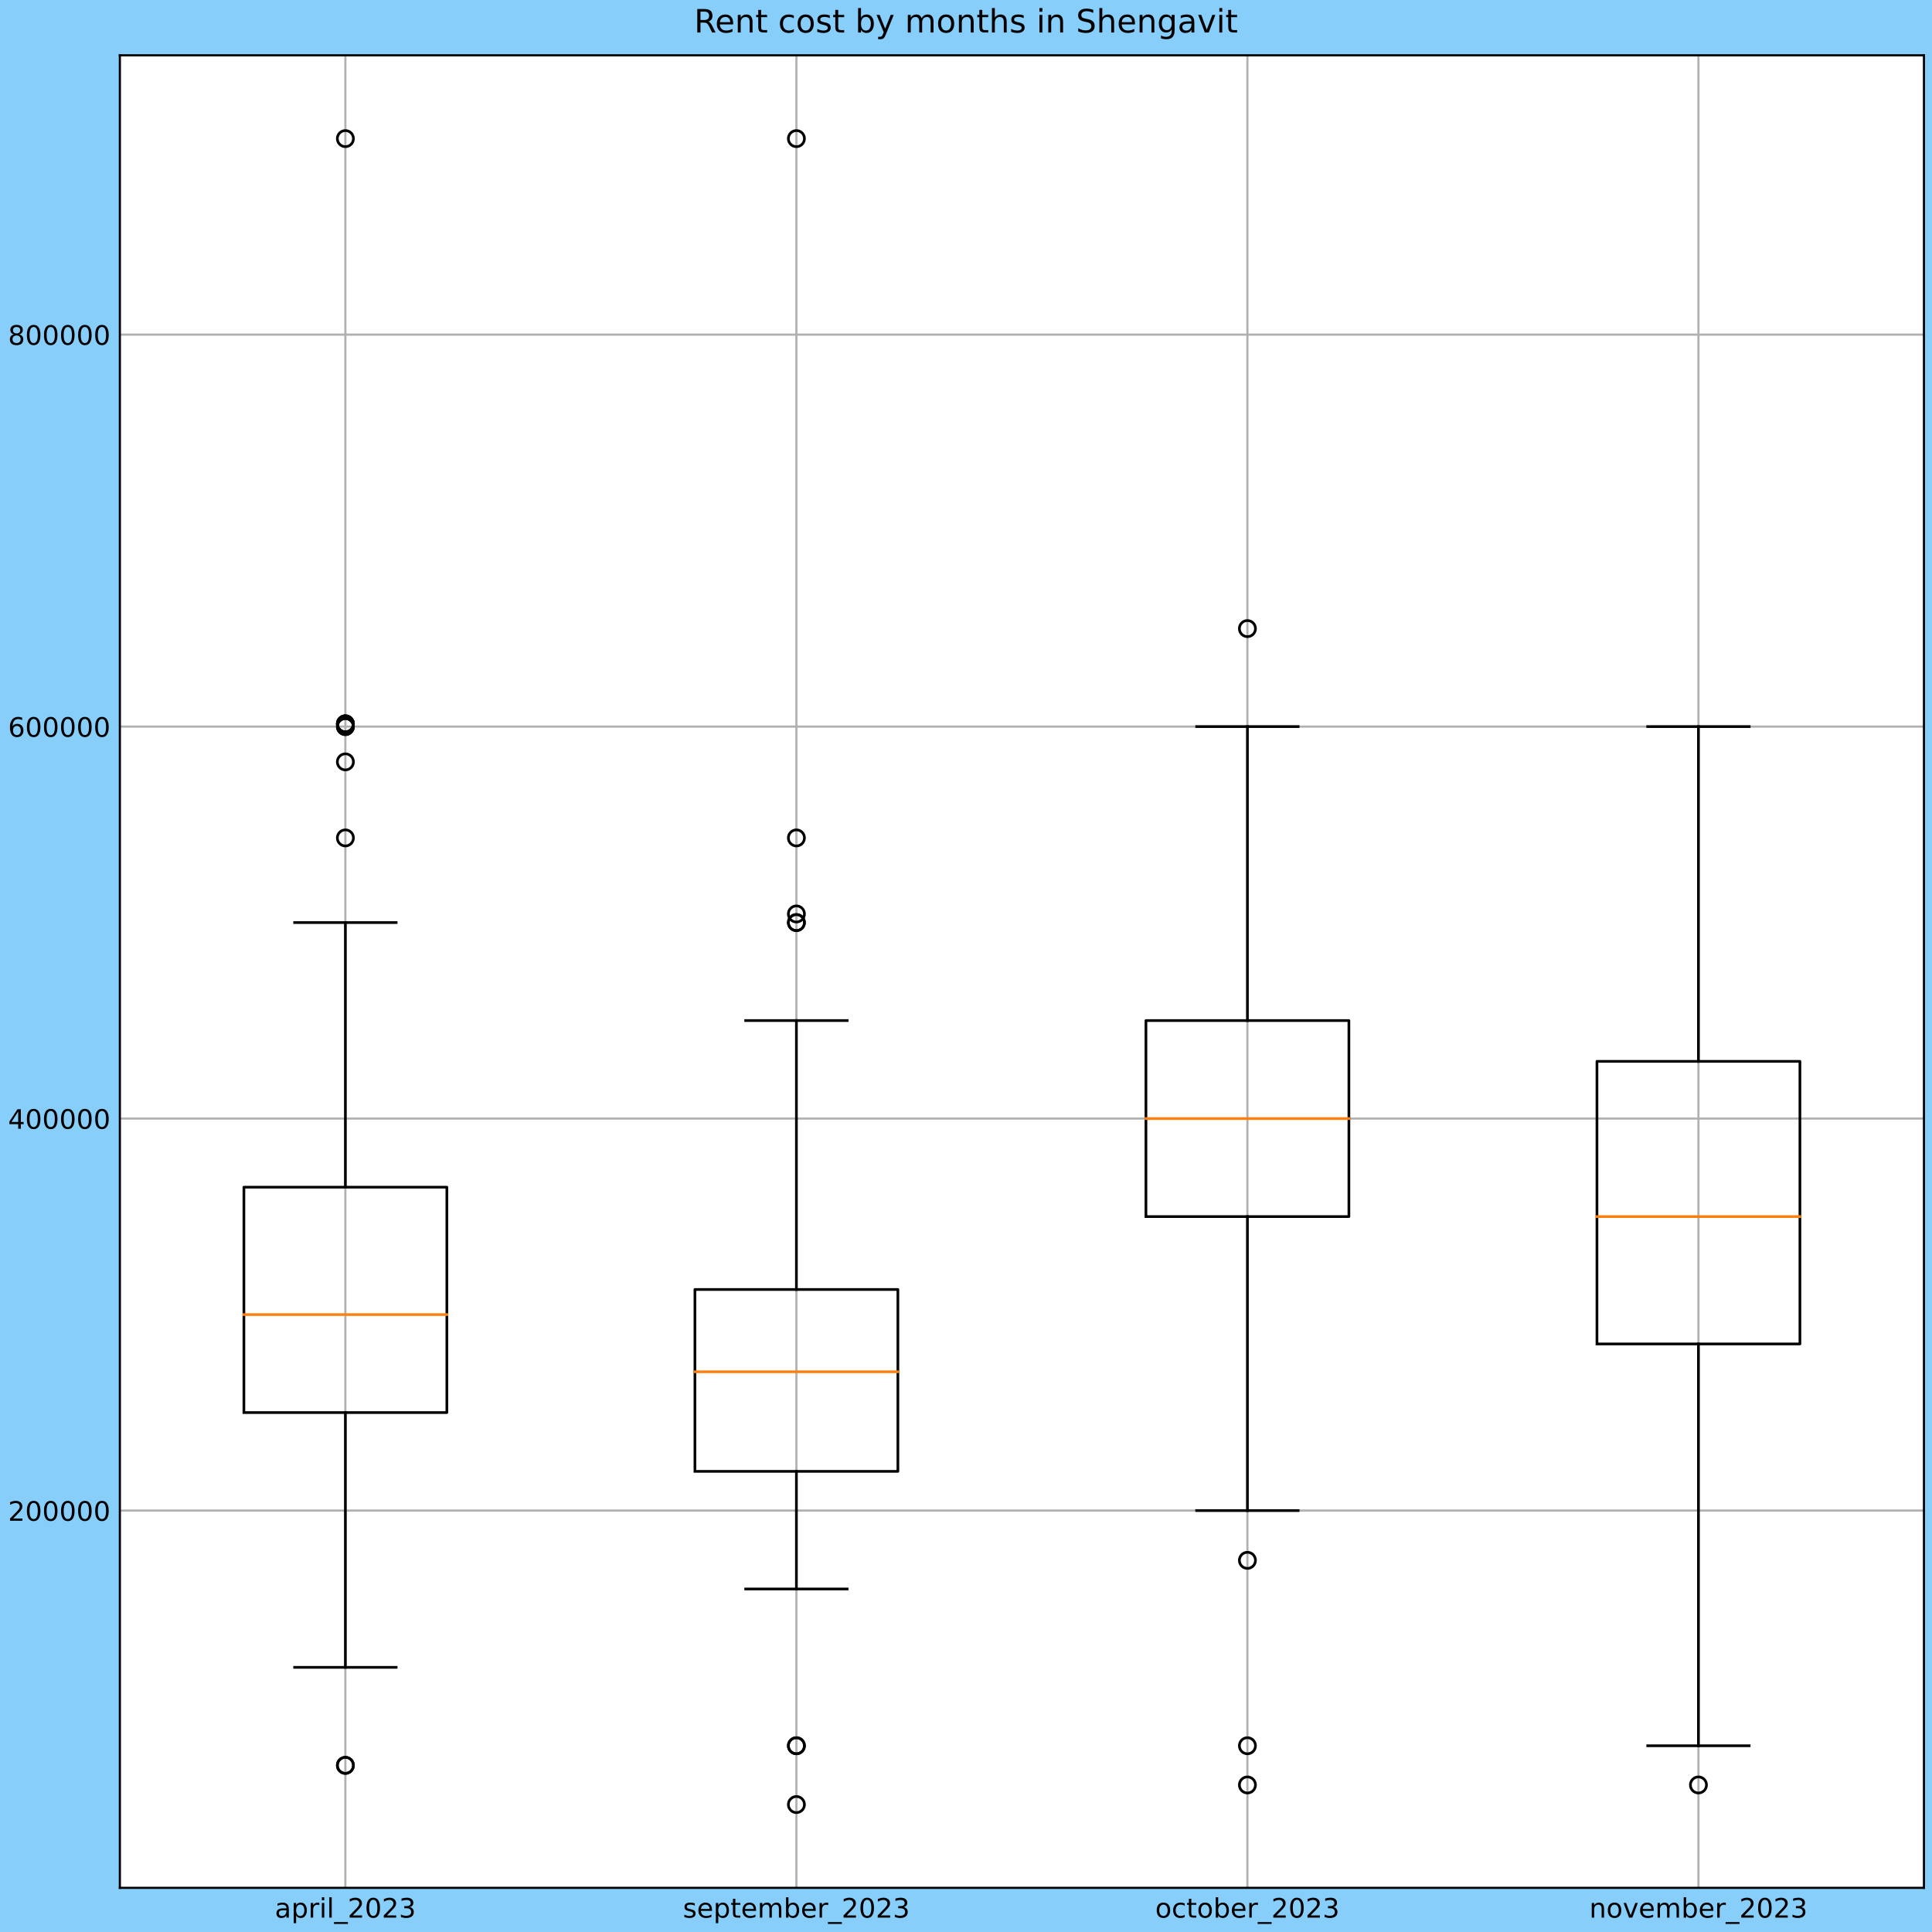
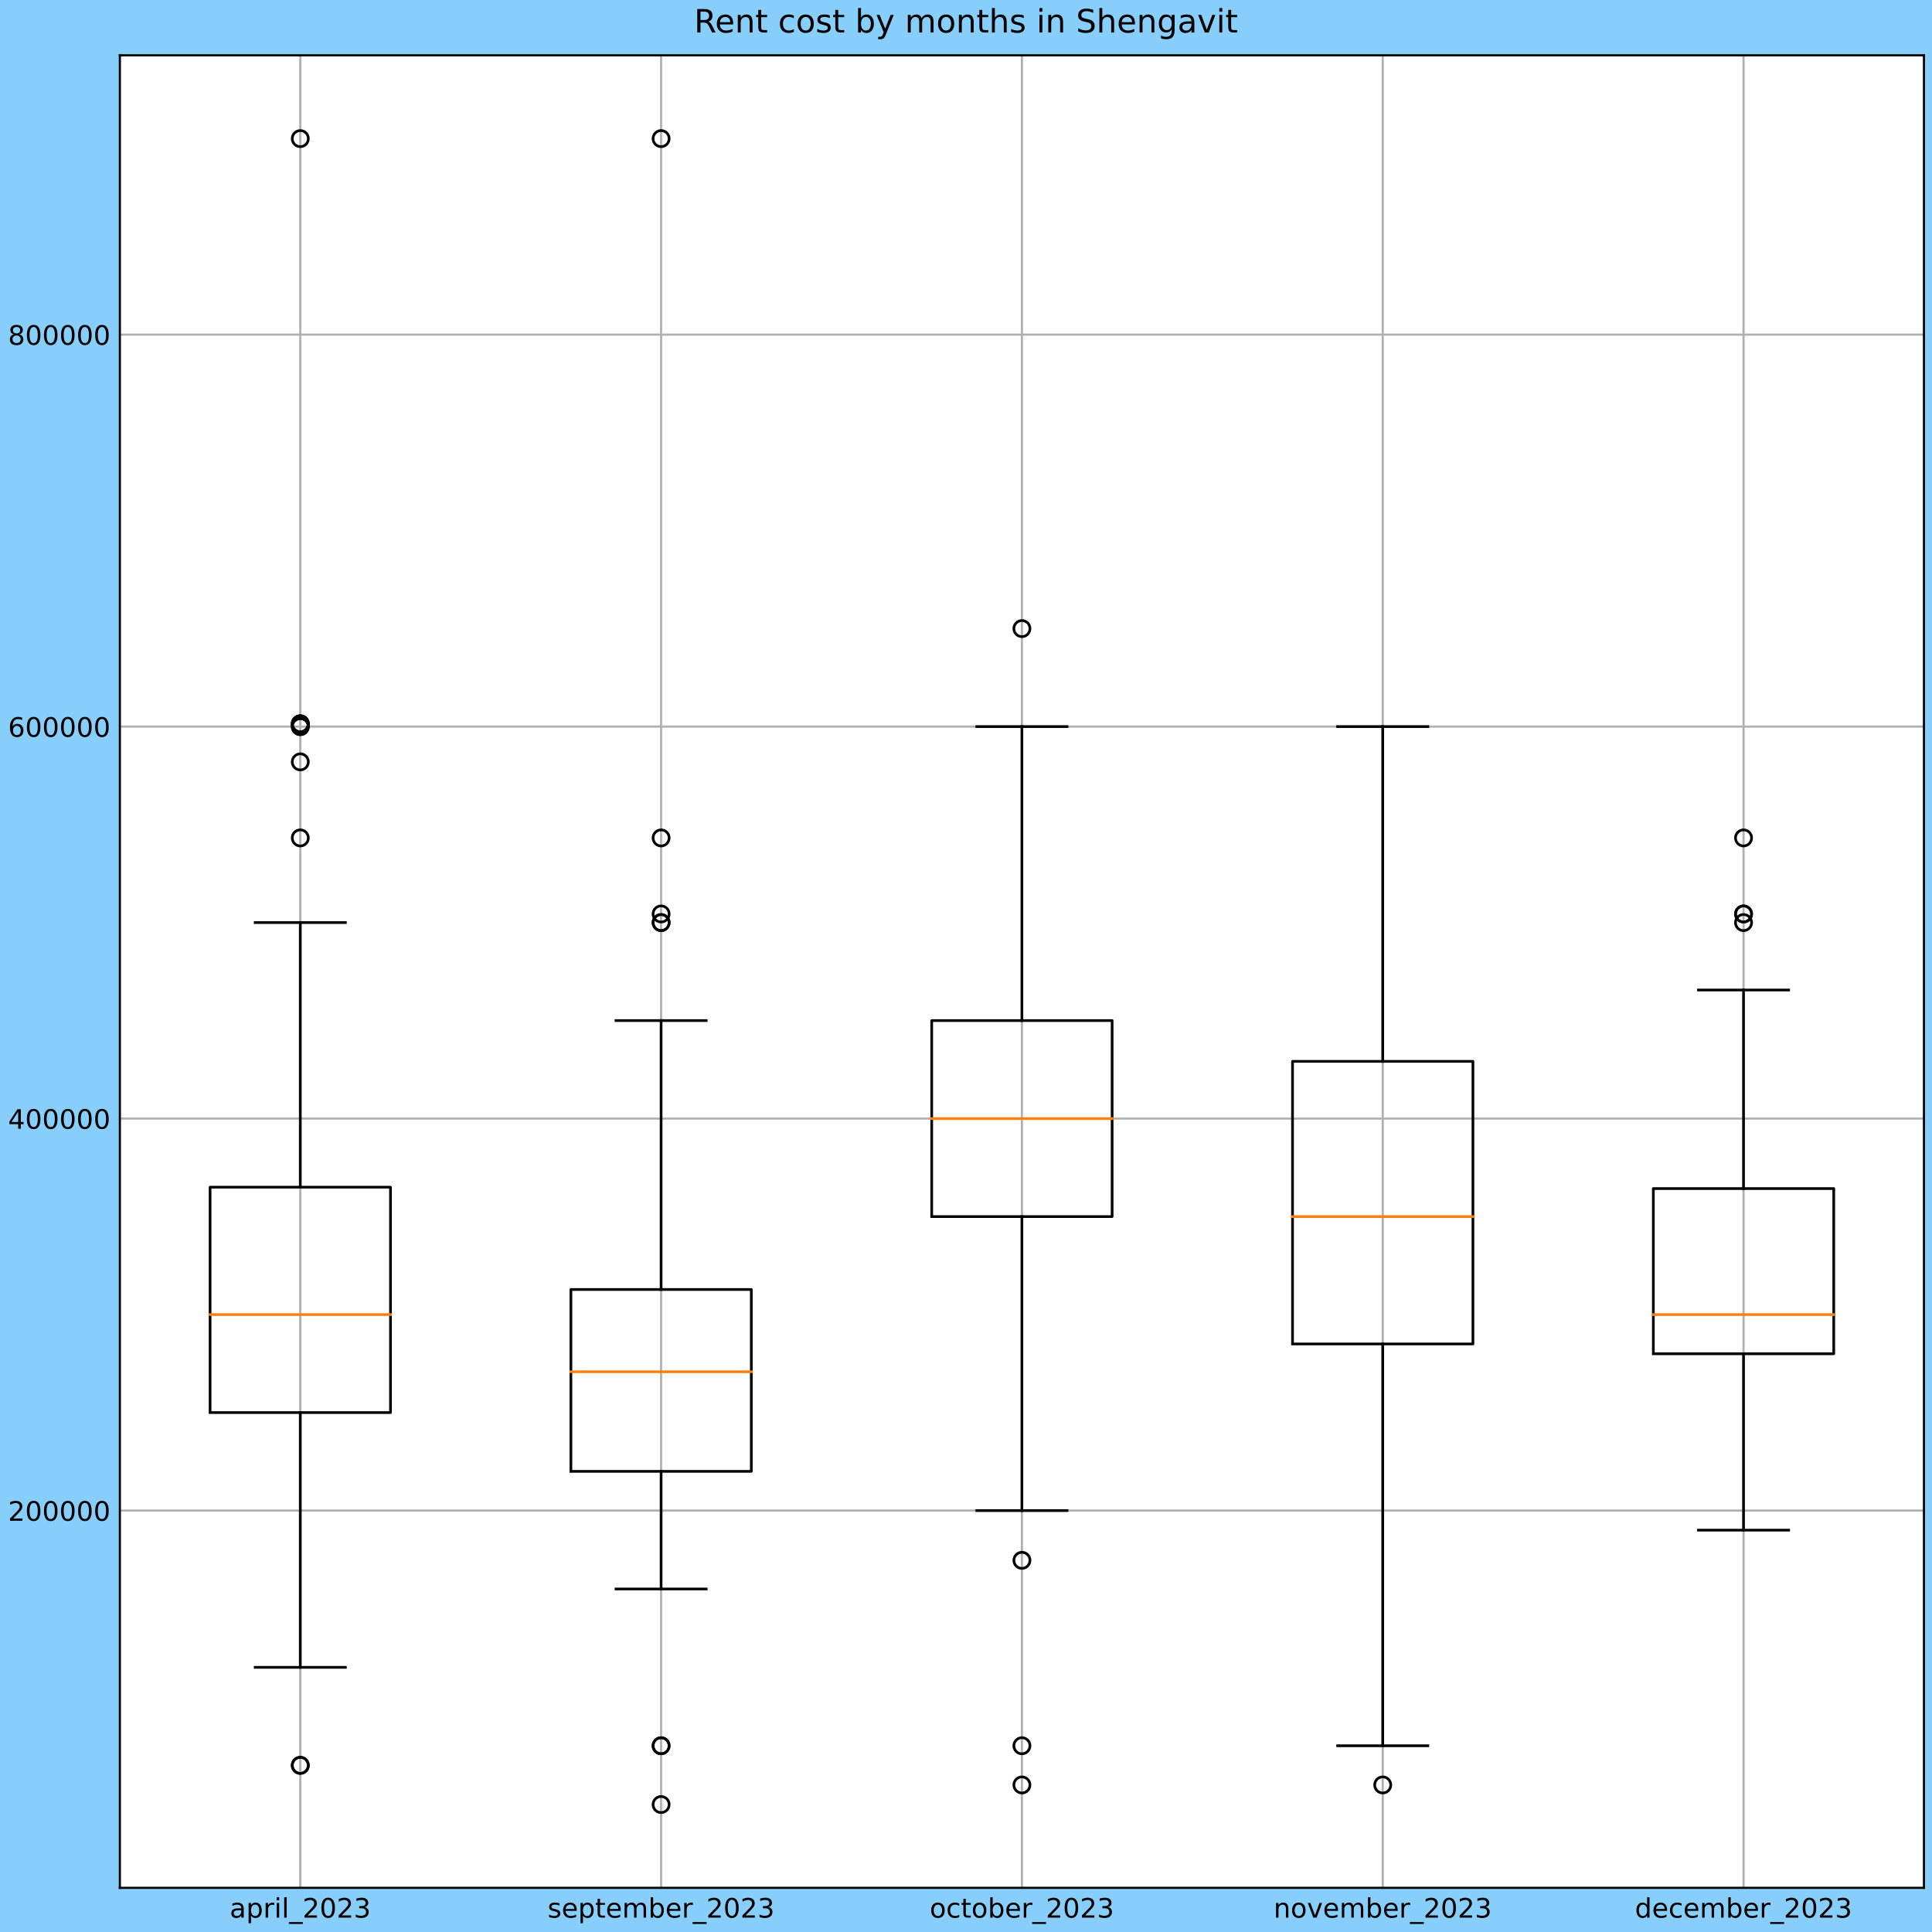
<svg xmlns="http://www.w3.org/2000/svg" xmlns:xlink="http://www.w3.org/1999/xlink" width="720pt" height="720pt" viewBox="0 0 720 720" version="1.1">
  <defs>
    <style type="text/css">*{stroke-linejoin: round; stroke-linecap: butt}</style>
  </defs>
  <g id="figure_1">
    <g id="patch_1">
      <path d="M 0 720  L 720 720  L 720 0  L 0 0  z " style="fill: #87cefa" />
    </g>
    <g id="axes_1">
      <g id="patch_2">
        <path d="M 44.675 703.544  L 717 703.544  L 717 20.614  L 44.675 20.614  z " style="fill: #ffffff" />
      </g>
      <g id="matplotlib.axis_1">
        <g id="xtick_1">
          <g id="line2d_1">
-             <path d="M 128.716 703.544  L 128.716 20.614  " clip-path="url(#p9f1fd0db37)" style="fill: none; stroke: #b0b0b0; stroke-width: 0.8; stroke-linecap: square" />
+             <path d="M 111.908 703.544  L 111.908 20.614  " clip-path="url(#pa802cb36c0)" style="fill: none; stroke: #b0b0b0; stroke-width: 0.8; stroke-linecap: square" />
          </g>
          <g id="line2d_2" />
          <g id="text_1">
-             <g transform="translate(102.4189 714.6419)scale(0.1 -0.1)">
+             <g transform="translate(85.61082 714.6419)scale(0.1 -0.1)">
              <defs>
                <path id="DejaVuSans-61" d="M 2194 1759  Q 1497 1759 1228 1600  Q 959 1441 959 1056  Q 959 750 1161 570  Q 1363 391 1709 391  Q 2188 391 2477 730  Q 2766 1069 2766 1631  L 2766 1759  L 2194 1759  z M 3341 1997  L 3341 0  L 2766 0  L 2766 531  Q 2569 213 2275 61  Q 1981 -91 1556 -91  Q 1019 -91 701 211  Q 384 513 384 1019  Q 384 1609 779 1909  Q 1175 2209 1959 2209  L 2766 2209  L 2766 2266  Q 2766 2663 2505 2880  Q 2244 3097 1772 3097  Q 1472 3097 1187 3025  Q 903 2953 641 2809  L 641 3341  Q 956 3463 1253 3523  Q 1550 3584 1831 3584  Q 2591 3584 2966 3190  Q 3341 2797 3341 1997  z " transform="scale(0.015625)" />
                <path id="DejaVuSans-70" d="M 1159 525  L 1159 -1331  L 581 -1331  L 581 3500  L 1159 3500  L 1159 2969  Q 1341 3281 1617 3432  Q 1894 3584 2278 3584  Q 2916 3584 3314 3078  Q 3713 2572 3713 1747  Q 3713 922 3314 415  Q 2916 -91 2278 -91  Q 1894 -91 1617 61  Q 1341 213 1159 525  z M 3116 1747  Q 3116 2381 2855 2742  Q 2594 3103 2138 3103  Q 1681 3103 1420 2742  Q 1159 2381 1159 1747  Q 1159 1113 1420 752  Q 1681 391 2138 391  Q 2594 391 2855 752  Q 3116 1113 3116 1747  z " transform="scale(0.015625)" />
                <path id="DejaVuSans-72" d="M 2631 2963  Q 2534 3019 2420 3045  Q 2306 3072 2169 3072  Q 1681 3072 1420 2755  Q 1159 2438 1159 1844  L 1159 0  L 581 0  L 581 3500  L 1159 3500  L 1159 2956  Q 1341 3275 1631 3429  Q 1922 3584 2338 3584  Q 2397 3584 2469 3576  Q 2541 3569 2628 3553  L 2631 2963  z " transform="scale(0.015625)" />
                <path id="DejaVuSans-69" d="M 603 3500  L 1178 3500  L 1178 0  L 603 0  L 603 3500  z M 603 4863  L 1178 4863  L 1178 4134  L 603 4134  L 603 4863  z " transform="scale(0.015625)" />
                <path id="DejaVuSans-6c" d="M 603 4863  L 1178 4863  L 1178 0  L 603 0  L 603 4863  z " transform="scale(0.015625)" />
                <path id="DejaVuSans-5f" d="M 3263 -1063  L 3263 -1509  L -63 -1509  L -63 -1063  L 3263 -1063  z " transform="scale(0.015625)" />
                <path id="DejaVuSans-32" d="M 1228 531  L 3431 531  L 3431 0  L 469 0  L 469 531  Q 828 903 1448 1529  Q 2069 2156 2228 2338  Q 2531 2678 2651 2914  Q 2772 3150 2772 3378  Q 2772 3750 2511 3984  Q 2250 4219 1831 4219  Q 1534 4219 1204 4116  Q 875 4013 500 3803  L 500 4441  Q 881 4594 1212 4672  Q 1544 4750 1819 4750  Q 2544 4750 2975 4387  Q 3406 4025 3406 3419  Q 3406 3131 3298 2873  Q 3191 2616 2906 2266  Q 2828 2175 2409 1742  Q 1991 1309 1228 531  z " transform="scale(0.015625)" />
                <path id="DejaVuSans-30" d="M 2034 4250  Q 1547 4250 1301 3770  Q 1056 3291 1056 2328  Q 1056 1369 1301 889  Q 1547 409 2034 409  Q 2525 409 2770 889  Q 3016 1369 3016 2328  Q 3016 3291 2770 3770  Q 2525 4250 2034 4250  z M 2034 4750  Q 2819 4750 3233 4129  Q 3647 3509 3647 2328  Q 3647 1150 3233 529  Q 2819 -91 2034 -91  Q 1250 -91 836 529  Q 422 1150 422 2328  Q 422 3509 836 4129  Q 1250 4750 2034 4750  z " transform="scale(0.015625)" />
                <path id="DejaVuSans-33" d="M 2597 2516  Q 3050 2419 3304 2112  Q 3559 1806 3559 1356  Q 3559 666 3084 287  Q 2609 -91 1734 -91  Q 1441 -91 1130 -33  Q 819 25 488 141  L 488 750  Q 750 597 1062 519  Q 1375 441 1716 441  Q 2309 441 2620 675  Q 2931 909 2931 1356  Q 2931 1769 2642 2001  Q 2353 2234 1838 2234  L 1294 2234  L 1294 2753  L 1863 2753  Q 2328 2753 2575 2939  Q 2822 3125 2822 3475  Q 2822 3834 2567 4026  Q 2313 4219 1838 4219  Q 1578 4219 1281 4162  Q 984 4106 628 3988  L 628 4550  Q 988 4650 1302 4700  Q 1616 4750 1894 4750  Q 2613 4750 3031 4423  Q 3450 4097 3450 3541  Q 3450 3153 3228 2886  Q 3006 2619 2597 2516  z " transform="scale(0.015625)" />
              </defs>
              <use xlink:href="#DejaVuSans-61" />
              <use xlink:href="#DejaVuSans-70" x="61.279" />
              <use xlink:href="#DejaVuSans-72" x="124.756" />
              <use xlink:href="#DejaVuSans-69" x="165.869" />
              <use xlink:href="#DejaVuSans-6c" x="193.652" />
              <use xlink:href="#DejaVuSans-5f" x="221.436" />
              <use xlink:href="#DejaVuSans-32" x="271.436" />
              <use xlink:href="#DejaVuSans-30" x="335.059" />
              <use xlink:href="#DejaVuSans-32" x="398.682" />
              <use xlink:href="#DejaVuSans-33" x="462.305" />
            </g>
          </g>
        </g>
        <g id="xtick_2">
          <g id="line2d_3">
-             <path d="M 296.797 703.544  L 296.797 20.614  " clip-path="url(#p9f1fd0db37)" style="fill: none; stroke: #b0b0b0; stroke-width: 0.8; stroke-linecap: square" />
+             <path d="M 246.373 703.544  L 246.373 20.614  " clip-path="url(#pa802cb36c0)" style="fill: none; stroke: #b0b0b0; stroke-width: 0.8; stroke-linecap: square" />
          </g>
          <g id="line2d_4" />
          <g id="text_2">
-             <g transform="translate(254.5032 714.6419)scale(0.1 -0.1)">
+             <g transform="translate(204.0788 714.6419)scale(0.1 -0.1)">
              <defs>
                <path id="DejaVuSans-73" d="M 2834 3397  L 2834 2853  Q 2591 2978 2328 3040  Q 2066 3103 1784 3103  Q 1356 3103 1142 2972  Q 928 2841 928 2578  Q 928 2378 1081 2264  Q 1234 2150 1697 2047  L 1894 2003  Q 2506 1872 2764 1633  Q 3022 1394 3022 966  Q 3022 478 2636 193  Q 2250 -91 1575 -91  Q 1294 -91 989 -36  Q 684 19 347 128  L 347 722  Q 666 556 975 473  Q 1284 391 1588 391  Q 1994 391 2212 530  Q 2431 669 2431 922  Q 2431 1156 2273 1281  Q 2116 1406 1581 1522  L 1381 1569  Q 847 1681 609 1914  Q 372 2147 372 2553  Q 372 3047 722 3315  Q 1072 3584 1716 3584  Q 2034 3584 2315 3537  Q 2597 3491 2834 3397  z " transform="scale(0.015625)" />
                <path id="DejaVuSans-65" d="M 3597 1894  L 3597 1613  L 953 1613  Q 991 1019 1311 708  Q 1631 397 2203 397  Q 2534 397 2845 478  Q 3156 559 3463 722  L 3463 178  Q 3153 47 2828 -22  Q 2503 -91 2169 -91  Q 1331 -91 842 396  Q 353 884 353 1716  Q 353 2575 817 3079  Q 1281 3584 2069 3584  Q 2775 3584 3186 3129  Q 3597 2675 3597 1894  z M 3022 2063  Q 3016 2534 2758 2815  Q 2500 3097 2075 3097  Q 1594 3097 1305 2825  Q 1016 2553 972 2059  L 3022 2063  z " transform="scale(0.015625)" />
                <path id="DejaVuSans-74" d="M 1172 4494  L 1172 3500  L 2356 3500  L 2356 3053  L 1172 3053  L 1172 1153  Q 1172 725 1289 603  Q 1406 481 1766 481  L 2356 481  L 2356 0  L 1766 0  Q 1100 0 847 248  Q 594 497 594 1153  L 594 3053  L 172 3053  L 172 3500  L 594 3500  L 594 4494  L 1172 4494  z " transform="scale(0.015625)" />
                <path id="DejaVuSans-6d" d="M 3328 2828  Q 3544 3216 3844 3400  Q 4144 3584 4550 3584  Q 5097 3584 5394 3201  Q 5691 2819 5691 2113  L 5691 0  L 5113 0  L 5113 2094  Q 5113 2597 4934 2840  Q 4756 3084 4391 3084  Q 3944 3084 3684 2787  Q 3425 2491 3425 1978  L 3425 0  L 2847 0  L 2847 2094  Q 2847 2600 2669 2842  Q 2491 3084 2119 3084  Q 1678 3084 1418 2786  Q 1159 2488 1159 1978  L 1159 0  L 581 0  L 581 3500  L 1159 3500  L 1159 2956  Q 1356 3278 1631 3431  Q 1906 3584 2284 3584  Q 2666 3584 2933 3390  Q 3200 3197 3328 2828  z " transform="scale(0.015625)" />
                <path id="DejaVuSans-62" d="M 3116 1747  Q 3116 2381 2855 2742  Q 2594 3103 2138 3103  Q 1681 3103 1420 2742  Q 1159 2381 1159 1747  Q 1159 1113 1420 752  Q 1681 391 2138 391  Q 2594 391 2855 752  Q 3116 1113 3116 1747  z M 1159 2969  Q 1341 3281 1617 3432  Q 1894 3584 2278 3584  Q 2916 3584 3314 3078  Q 3713 2572 3713 1747  Q 3713 922 3314 415  Q 2916 -91 2278 -91  Q 1894 -91 1617 61  Q 1341 213 1159 525  L 1159 0  L 581 0  L 581 4863  L 1159 4863  L 1159 2969  z " transform="scale(0.015625)" />
              </defs>
              <use xlink:href="#DejaVuSans-73" />
              <use xlink:href="#DejaVuSans-65" x="52.1" />
              <use xlink:href="#DejaVuSans-70" x="113.623" />
              <use xlink:href="#DejaVuSans-74" x="177.1" />
              <use xlink:href="#DejaVuSans-65" x="216.309" />
              <use xlink:href="#DejaVuSans-6d" x="277.832" />
              <use xlink:href="#DejaVuSans-62" x="375.244" />
              <use xlink:href="#DejaVuSans-65" x="438.721" />
              <use xlink:href="#DejaVuSans-72" x="500.244" />
              <use xlink:href="#DejaVuSans-5f" x="541.357" />
              <use xlink:href="#DejaVuSans-32" x="591.357" />
              <use xlink:href="#DejaVuSans-30" x="654.98" />
              <use xlink:href="#DejaVuSans-32" x="718.604" />
              <use xlink:href="#DejaVuSans-33" x="782.227" />
            </g>
          </g>
        </g>
        <g id="xtick_3">
          <g id="line2d_5">
-             <path d="M 464.878 703.544  L 464.878 20.614  " clip-path="url(#p9f1fd0db37)" style="fill: none; stroke: #b0b0b0; stroke-width: 0.8; stroke-linecap: square" />
+             <path d="M 380.837 703.544  L 380.837 20.614  " clip-path="url(#pa802cb36c0)" style="fill: none; stroke: #b0b0b0; stroke-width: 0.8; stroke-linecap: square" />
          </g>
          <g id="line2d_6" />
          <g id="text_3">
-             <g transform="translate(430.5187 714.6419)scale(0.1 -0.1)">
+             <g transform="translate(346.4781 714.6419)scale(0.1 -0.1)">
              <defs>
                <path id="DejaVuSans-6f" d="M 1959 3097  Q 1497 3097 1228 2736  Q 959 2375 959 1747  Q 959 1119 1226 758  Q 1494 397 1959 397  Q 2419 397 2687 759  Q 2956 1122 2956 1747  Q 2956 2369 2687 2733  Q 2419 3097 1959 3097  z M 1959 3584  Q 2709 3584 3137 3096  Q 3566 2609 3566 1747  Q 3566 888 3137 398  Q 2709 -91 1959 -91  Q 1206 -91 779 398  Q 353 888 353 1747  Q 353 2609 779 3096  Q 1206 3584 1959 3584  z " transform="scale(0.015625)" />
                <path id="DejaVuSans-63" d="M 3122 3366  L 3122 2828  Q 2878 2963 2633 3030  Q 2388 3097 2138 3097  Q 1578 3097 1268 2742  Q 959 2388 959 1747  Q 959 1106 1268 751  Q 1578 397 2138 397  Q 2388 397 2633 464  Q 2878 531 3122 666  L 3122 134  Q 2881 22 2623 -34  Q 2366 -91 2075 -91  Q 1284 -91 818 406  Q 353 903 353 1747  Q 353 2603 823 3093  Q 1294 3584 2113 3584  Q 2378 3584 2631 3529  Q 2884 3475 3122 3366  z " transform="scale(0.015625)" />
              </defs>
              <use xlink:href="#DejaVuSans-6f" />
              <use xlink:href="#DejaVuSans-63" x="61.182" />
              <use xlink:href="#DejaVuSans-74" x="116.162" />
              <use xlink:href="#DejaVuSans-6f" x="155.371" />
              <use xlink:href="#DejaVuSans-62" x="216.553" />
              <use xlink:href="#DejaVuSans-65" x="280.029" />
              <use xlink:href="#DejaVuSans-72" x="341.553" />
              <use xlink:href="#DejaVuSans-5f" x="382.666" />
              <use xlink:href="#DejaVuSans-32" x="432.666" />
              <use xlink:href="#DejaVuSans-30" x="496.289" />
              <use xlink:href="#DejaVuSans-32" x="559.912" />
              <use xlink:href="#DejaVuSans-33" x="623.535" />
            </g>
          </g>
        </g>
        <g id="xtick_4">
          <g id="line2d_7">
-             <path d="M 632.959 703.544  L 632.959 20.614  " clip-path="url(#p9f1fd0db37)" style="fill: none; stroke: #b0b0b0; stroke-width: 0.8; stroke-linecap: square" />
+             <path d="M 515.302 703.544  L 515.302 20.614  " clip-path="url(#pa802cb36c0)" style="fill: none; stroke: #b0b0b0; stroke-width: 0.8; stroke-linecap: square" />
          </g>
          <g id="line2d_8" />
          <g id="text_4">
-             <g transform="translate(592.2936 714.6419)scale(0.1 -0.1)">
+             <g transform="translate(474.6368 714.6419)scale(0.1 -0.1)">
              <defs>
                <path id="DejaVuSans-6e" d="M 3513 2113  L 3513 0  L 2938 0  L 2938 2094  Q 2938 2591 2744 2837  Q 2550 3084 2163 3084  Q 1697 3084 1428 2787  Q 1159 2491 1159 1978  L 1159 0  L 581 0  L 581 3500  L 1159 3500  L 1159 2956  Q 1366 3272 1645 3428  Q 1925 3584 2291 3584  Q 2894 3584 3203 3211  Q 3513 2838 3513 2113  z " transform="scale(0.015625)" />
                <path id="DejaVuSans-76" d="M 191 3500  L 800 3500  L 1894 563  L 2988 3500  L 3597 3500  L 2284 0  L 1503 0  L 191 3500  z " transform="scale(0.015625)" />
              </defs>
              <use xlink:href="#DejaVuSans-6e" />
              <use xlink:href="#DejaVuSans-6f" x="63.379" />
              <use xlink:href="#DejaVuSans-76" x="124.561" />
              <use xlink:href="#DejaVuSans-65" x="183.74" />
              <use xlink:href="#DejaVuSans-6d" x="245.264" />
              <use xlink:href="#DejaVuSans-62" x="342.676" />
              <use xlink:href="#DejaVuSans-65" x="406.152" />
              <use xlink:href="#DejaVuSans-72" x="467.676" />
              <use xlink:href="#DejaVuSans-5f" x="508.789" />
              <use xlink:href="#DejaVuSans-32" x="558.789" />
              <use xlink:href="#DejaVuSans-30" x="622.412" />
              <use xlink:href="#DejaVuSans-32" x="686.035" />
              <use xlink:href="#DejaVuSans-33" x="749.658" />
            </g>
          </g>
        </g>
+         <g id="xtick_5">
+           <g id="line2d_9">
+             <path d="M 649.767 703.544  L 649.767 20.614  " clip-path="url(#pa802cb36c0)" style="fill: none; stroke: #b0b0b0; stroke-width: 0.8; stroke-linecap: square" />
+           </g>
+           <g id="line2d_10" />
+           <g id="text_5">
+             <g transform="translate(609.2892 714.6419)scale(0.1 -0.1)">
+               <defs>
+                 <path id="DejaVuSans-64" d="M 2906 2969  L 2906 4863  L 3481 4863  L 3481 0  L 2906 0  L 2906 525  Q 2725 213 2448 61  Q 2172 -91 1784 -91  Q 1150 -91 751 415  Q 353 922 353 1747  Q 353 2572 751 3078  Q 1150 3584 1784 3584  Q 2172 3584 2448 3432  Q 2725 3281 2906 2969  z M 947 1747  Q 947 1113 1208 752  Q 1469 391 1925 391  Q 2381 391 2643 752  Q 2906 1113 2906 1747  Q 2906 2381 2643 2742  Q 2381 3103 1925 3103  Q 1469 3103 1208 2742  Q 947 2381 947 1747  z " transform="scale(0.015625)" />
+               </defs>
+               <use xlink:href="#DejaVuSans-64" />
+               <use xlink:href="#DejaVuSans-65" x="63.477" />
+               <use xlink:href="#DejaVuSans-63" x="125" />
+               <use xlink:href="#DejaVuSans-65" x="179.98" />
+               <use xlink:href="#DejaVuSans-6d" x="241.504" />
+               <use xlink:href="#DejaVuSans-62" x="338.916" />
+               <use xlink:href="#DejaVuSans-65" x="402.393" />
+               <use xlink:href="#DejaVuSans-72" x="463.916" />
+               <use xlink:href="#DejaVuSans-5f" x="505.029" />
+               <use xlink:href="#DejaVuSans-32" x="555.029" />
+               <use xlink:href="#DejaVuSans-30" x="618.652" />
+               <use xlink:href="#DejaVuSans-32" x="682.275" />
+               <use xlink:href="#DejaVuSans-33" x="745.898" />
+             </g>
+           </g>
+         </g>
      </g>
      <g id="matplotlib.axis_2">
        <g id="ytick_1">
-           <g id="line2d_9">
-             <path d="M 44.675 562.94  L 717 562.94  " clip-path="url(#p9f1fd0db37)" style="fill: none; stroke: #b0b0b0; stroke-width: 0.8; stroke-linecap: square" />
-           </g>
-           <g id="line2d_10" />
-           <g id="text_5">
+           <g id="line2d_11">
+             <path d="M 44.675 562.94  L 717 562.94  " clip-path="url(#pa802cb36c0)" style="fill: none; stroke: #b0b0b0; stroke-width: 0.8; stroke-linecap: square" />
+           </g>
+           <g id="line2d_12" />
+           <g id="text_6">
            <g transform="translate(3.00024 566.7397)scale(0.1 -0.1)">
              <use xlink:href="#DejaVuSans-32" />
              <use xlink:href="#DejaVuSans-30" x="63.623" />
              <use xlink:href="#DejaVuSans-30" x="127.246" />
              <use xlink:href="#DejaVuSans-30" x="190.869" />
              <use xlink:href="#DejaVuSans-30" x="254.492" />
              <use xlink:href="#DejaVuSans-30" x="318.115" />
            </g>
          </g>
        </g>
        <g id="ytick_2">
-           <g id="line2d_11">
-             <path d="M 44.675 416.859  L 717 416.859  " clip-path="url(#p9f1fd0db37)" style="fill: none; stroke: #b0b0b0; stroke-width: 0.8; stroke-linecap: square" />
-           </g>
-           <g id="line2d_12" />
-           <g id="text_6">
+           <g id="line2d_13">
+             <path d="M 44.675 416.859  L 717 416.859  " clip-path="url(#pa802cb36c0)" style="fill: none; stroke: #b0b0b0; stroke-width: 0.8; stroke-linecap: square" />
+           </g>
+           <g id="line2d_14" />
+           <g id="text_7">
            <g transform="translate(3.00024 420.6586)scale(0.1 -0.1)">
              <defs>
                <path id="DejaVuSans-34" d="M 2419 4116  L 825 1625  L 2419 1625  L 2419 4116  z M 2253 4666  L 3047 4666  L 3047 1625  L 3713 1625  L 3713 1100  L 3047 1100  L 3047 0  L 2419 0  L 2419 1100  L 313 1100  L 313 1709  L 2253 4666  z " transform="scale(0.015625)" />
              </defs>
              <use xlink:href="#DejaVuSans-34" />
              <use xlink:href="#DejaVuSans-30" x="63.623" />
              <use xlink:href="#DejaVuSans-30" x="127.246" />
              <use xlink:href="#DejaVuSans-30" x="190.869" />
              <use xlink:href="#DejaVuSans-30" x="254.492" />
              <use xlink:href="#DejaVuSans-30" x="318.115" />
            </g>
          </g>
        </g>
        <g id="ytick_3">
-           <g id="line2d_13">
-             <path d="M 44.675 270.778  L 717 270.778  " clip-path="url(#p9f1fd0db37)" style="fill: none; stroke: #b0b0b0; stroke-width: 0.8; stroke-linecap: square" />
-           </g>
-           <g id="line2d_14" />
-           <g id="text_7">
+           <g id="line2d_15">
+             <path d="M 44.675 270.778  L 717 270.778  " clip-path="url(#pa802cb36c0)" style="fill: none; stroke: #b0b0b0; stroke-width: 0.8; stroke-linecap: square" />
+           </g>
+           <g id="line2d_16" />
+           <g id="text_8">
            <g transform="translate(3.00024 274.5775)scale(0.1 -0.1)">
              <defs>
                <path id="DejaVuSans-36" d="M 2113 2584  Q 1688 2584 1439 2293  Q 1191 2003 1191 1497  Q 1191 994 1439 701  Q 1688 409 2113 409  Q 2538 409 2786 701  Q 3034 994 3034 1497  Q 3034 2003 2786 2293  Q 2538 2584 2113 2584  z M 3366 4563  L 3366 3988  Q 3128 4100 2886 4159  Q 2644 4219 2406 4219  Q 1781 4219 1451 3797  Q 1122 3375 1075 2522  Q 1259 2794 1537 2939  Q 1816 3084 2150 3084  Q 2853 3084 3261 2657  Q 3669 2231 3669 1497  Q 3669 778 3244 343  Q 2819 -91 2113 -91  Q 1303 -91 875 529  Q 447 1150 447 2328  Q 447 3434 972 4092  Q 1497 4750 2381 4750  Q 2619 4750 2861 4703  Q 3103 4656 3366 4563  z " transform="scale(0.015625)" />
              </defs>
              <use xlink:href="#DejaVuSans-36" />
              <use xlink:href="#DejaVuSans-30" x="63.623" />
              <use xlink:href="#DejaVuSans-30" x="127.246" />
              <use xlink:href="#DejaVuSans-30" x="190.869" />
              <use xlink:href="#DejaVuSans-30" x="254.492" />
              <use xlink:href="#DejaVuSans-30" x="318.115" />
            </g>
          </g>
        </g>
        <g id="ytick_4">
-           <g id="line2d_15">
-             <path d="M 44.675 124.697  L 717 124.697  " clip-path="url(#p9f1fd0db37)" style="fill: none; stroke: #b0b0b0; stroke-width: 0.8; stroke-linecap: square" />
-           </g>
-           <g id="line2d_16" />
-           <g id="text_8">
+           <g id="line2d_17">
+             <path d="M 44.675 124.697  L 717 124.697  " clip-path="url(#pa802cb36c0)" style="fill: none; stroke: #b0b0b0; stroke-width: 0.8; stroke-linecap: square" />
+           </g>
+           <g id="line2d_18" />
+           <g id="text_9">
            <g transform="translate(3.00024 128.4965)scale(0.1 -0.1)">
              <defs>
                <path id="DejaVuSans-38" d="M 2034 2216  Q 1584 2216 1326 1975  Q 1069 1734 1069 1313  Q 1069 891 1326 650  Q 1584 409 2034 409  Q 2484 409 2743 651  Q 3003 894 3003 1313  Q 3003 1734 2745 1975  Q 2488 2216 2034 2216  z M 1403 2484  Q 997 2584 770 2862  Q 544 3141 544 3541  Q 544 4100 942 4425  Q 1341 4750 2034 4750  Q 2731 4750 3128 4425  Q 3525 4100 3525 3541  Q 3525 3141 3298 2862  Q 3072 2584 2669 2484  Q 3125 2378 3379 2068  Q 3634 1759 3634 1313  Q 3634 634 3220 271  Q 2806 -91 2034 -91  Q 1263 -91 848 271  Q 434 634 434 1313  Q 434 1759 690 2068  Q 947 2378 1403 2484  z M 1172 3481  Q 1172 3119 1398 2916  Q 1625 2713 2034 2713  Q 2441 2713 2670 2916  Q 2900 3119 2900 3481  Q 2900 3844 2670 4047  Q 2441 4250 2034 4250  Q 1625 4250 1398 4047  Q 1172 3844 1172 3481  z " transform="scale(0.015625)" />
              </defs>
              <use xlink:href="#DejaVuSans-38" />
              <use xlink:href="#DejaVuSans-30" x="63.623" />
              <use xlink:href="#DejaVuSans-30" x="127.246" />
              <use xlink:href="#DejaVuSans-30" x="190.869" />
              <use xlink:href="#DejaVuSans-30" x="254.492" />
              <use xlink:href="#DejaVuSans-30" x="318.115" />
            </g>
          </g>
        </g>
      </g>
-       <g id="line2d_17">
-         <path d="M 90.898 526.42  L 166.534 526.42  L 166.534 442.424  L 90.898 442.424  L 90.898 526.42  " clip-path="url(#p9f1fd0db37)" style="fill: none; stroke: #000000; stroke-linecap: square" />
-       </g>
-       <g id="line2d_18">
-         <path d="M 128.716 526.42  L 128.716 621.373  " clip-path="url(#p9f1fd0db37)" style="fill: none; stroke: #000000; stroke-linecap: square" />
-       </g>
      <g id="line2d_19">
-         <path d="M 128.716 442.424  L 128.716 343.819  " clip-path="url(#p9f1fd0db37)" style="fill: none; stroke: #000000; stroke-linecap: square" />
+         <path d="M 78.291 526.42  L 145.524 526.42  L 145.524 442.424  L 78.291 442.424  L 78.291 526.42  " clip-path="url(#pa802cb36c0)" style="fill: none; stroke: #000000; stroke-linecap: square" />
      </g>
      <g id="line2d_20">
-         <path d="M 109.807 621.373  L 147.625 621.373  " clip-path="url(#p9f1fd0db37)" style="fill: none; stroke: #000000; stroke-linecap: square" />
+         <path d="M 111.908 526.42  L 111.908 621.373  " clip-path="url(#pa802cb36c0)" style="fill: none; stroke: #000000; stroke-linecap: square" />
      </g>
      <g id="line2d_21">
-         <path d="M 109.807 343.819  L 147.625 343.819  " clip-path="url(#p9f1fd0db37)" style="fill: none; stroke: #000000; stroke-linecap: square" />
+         <path d="M 111.908 442.424  L 111.908 343.819  " clip-path="url(#pa802cb36c0)" style="fill: none; stroke: #000000; stroke-linecap: square" />
      </g>
      <g id="line2d_22">
+         <path d="M 95.1 621.373  L 128.716 621.373  " clip-path="url(#pa802cb36c0)" style="fill: none; stroke: #000000; stroke-linecap: square" />
+       </g>
+       <g id="line2d_23">
+         <path d="M 95.1 343.819  L 128.716 343.819  " clip-path="url(#pa802cb36c0)" style="fill: none; stroke: #000000; stroke-linecap: square" />
+       </g>
+       <g id="line2d_24">
        <defs>
-           <path id="m289603654d" d="M 0 3  C 0.796 3 1.559 2.684 2.121 2.121  C 2.684 1.559 3 0.796 3 0  C 3 -0.796 2.684 -1.559 2.121 -2.121  C 1.559 -2.684 0.796 -3 0 -3  C -0.796 -3 -1.559 -2.684 -2.121 -2.121  C -2.684 -1.559 -3 -0.796 -3 0  C -3 0.796 -2.684 1.559 -2.121 2.121  C -1.559 2.684 -0.796 3 0 3  z " style="stroke: #000000" />
+           <path id="m63d54d3800" d="M 0 3  C 0.796 3 1.559 2.684 2.121 2.121  C 2.684 1.559 3 0.796 3 0  C 3 -0.796 2.684 -1.559 2.121 -2.121  C 1.559 -2.684 0.796 -3 0 -3  C -0.796 -3 -1.559 -2.684 -2.121 -2.121  C -2.684 -1.559 -3 -0.796 -3 0  C -3 0.796 -2.684 1.559 -2.121 2.121  C -1.559 2.684 -0.796 3 0 3  z " style="stroke: #000000" />
        </defs>
-         <g clip-path="url(#p9f1fd0db37)">
-           <use xlink:href="#m289603654d" x="128.716" y="657.893" style="fill-opacity: 0; stroke: #000000" />
-           <use xlink:href="#m289603654d" x="128.716" y="657.893" style="fill-opacity: 0; stroke: #000000" />
-           <use xlink:href="#m289603654d" x="128.716" y="312.265" style="fill-opacity: 0; stroke: #000000" />
-           <use xlink:href="#m289603654d" x="128.716" y="51.657" style="fill-opacity: 0; stroke: #000000" />
-           <use xlink:href="#m289603654d" x="128.716" y="270.778" style="fill-opacity: 0; stroke: #000000" />
-           <use xlink:href="#m289603654d" x="128.716" y="269.756" style="fill-opacity: 0; stroke: #000000" />
-           <use xlink:href="#m289603654d" x="128.716" y="270.778" style="fill-opacity: 0; stroke: #000000" />
-           <use xlink:href="#m289603654d" x="128.716" y="283.926" style="fill-opacity: 0; stroke: #000000" />
-           <use xlink:href="#m289603654d" x="128.716" y="269.756" style="fill-opacity: 0; stroke: #000000" />
-           <use xlink:href="#m289603654d" x="128.716" y="269.756" style="fill-opacity: 0; stroke: #000000" />
-         </g>
-       </g>
-       <g id="line2d_23">
-         <path d="M 258.979 548.332  L 334.615 548.332  L 334.615 480.551  L 258.979 480.551  L 258.979 548.332  " clip-path="url(#p9f1fd0db37)" style="fill: none; stroke: #000000; stroke-linecap: square" />
-       </g>
-       <g id="line2d_24">
-         <path d="M 296.797 548.332  L 296.797 592.157  " clip-path="url(#p9f1fd0db37)" style="fill: none; stroke: #000000; stroke-linecap: square" />
+         <g clip-path="url(#pa802cb36c0)">
+           <use xlink:href="#m63d54d3800" x="111.908" y="657.893" style="fill-opacity: 0; stroke: #000000" />
+           <use xlink:href="#m63d54d3800" x="111.908" y="657.893" style="fill-opacity: 0; stroke: #000000" />
+           <use xlink:href="#m63d54d3800" x="111.908" y="312.265" style="fill-opacity: 0; stroke: #000000" />
+           <use xlink:href="#m63d54d3800" x="111.908" y="51.657" style="fill-opacity: 0; stroke: #000000" />
+           <use xlink:href="#m63d54d3800" x="111.908" y="270.778" style="fill-opacity: 0; stroke: #000000" />
+           <use xlink:href="#m63d54d3800" x="111.908" y="269.756" style="fill-opacity: 0; stroke: #000000" />
+           <use xlink:href="#m63d54d3800" x="111.908" y="270.778" style="fill-opacity: 0; stroke: #000000" />
+           <use xlink:href="#m63d54d3800" x="111.908" y="283.926" style="fill-opacity: 0; stroke: #000000" />
+           <use xlink:href="#m63d54d3800" x="111.908" y="269.756" style="fill-opacity: 0; stroke: #000000" />
+           <use xlink:href="#m63d54d3800" x="111.908" y="269.756" style="fill-opacity: 0; stroke: #000000" />
+         </g>
      </g>
      <g id="line2d_25">
-         <path d="M 296.797 480.551  L 296.797 380.339  " clip-path="url(#p9f1fd0db37)" style="fill: none; stroke: #000000; stroke-linecap: square" />
+         <path d="M 212.756 548.332  L 279.989 548.332  L 279.989 480.551  L 212.756 480.551  L 212.756 548.332  " clip-path="url(#pa802cb36c0)" style="fill: none; stroke: #000000; stroke-linecap: square" />
      </g>
      <g id="line2d_26">
-         <path d="M 277.888 592.157  L 315.706 592.157  " clip-path="url(#p9f1fd0db37)" style="fill: none; stroke: #000000; stroke-linecap: square" />
+         <path d="M 246.373 548.332  L 246.373 592.157  " clip-path="url(#pa802cb36c0)" style="fill: none; stroke: #000000; stroke-linecap: square" />
      </g>
      <g id="line2d_27">
-         <path d="M 277.888 380.339  L 315.706 380.339  " clip-path="url(#p9f1fd0db37)" style="fill: none; stroke: #000000; stroke-linecap: square" />
+         <path d="M 246.373 480.551  L 246.373 380.339  " clip-path="url(#pa802cb36c0)" style="fill: none; stroke: #000000; stroke-linecap: square" />
      </g>
      <g id="line2d_28">
-         <g clip-path="url(#p9f1fd0db37)">
-           <use xlink:href="#m289603654d" x="296.797" y="672.501" style="fill-opacity: 0; stroke: #000000" />
-           <use xlink:href="#m289603654d" x="296.797" y="650.589" style="fill-opacity: 0; stroke: #000000" />
-           <use xlink:href="#m289603654d" x="296.797" y="650.589" style="fill-opacity: 0; stroke: #000000" />
-           <use xlink:href="#m289603654d" x="296.797" y="343.819" style="fill-opacity: 0; stroke: #000000" />
-           <use xlink:href="#m289603654d" x="296.797" y="51.657" style="fill-opacity: 0; stroke: #000000" />
-           <use xlink:href="#m289603654d" x="296.797" y="340.605" style="fill-opacity: 0; stroke: #000000" />
-           <use xlink:href="#m289603654d" x="296.797" y="343.819" style="fill-opacity: 0; stroke: #000000" />
-           <use xlink:href="#m289603654d" x="296.797" y="312.265" style="fill-opacity: 0; stroke: #000000" />
-         </g>
+         <path d="M 229.564 592.157  L 263.181 592.157  " clip-path="url(#pa802cb36c0)" style="fill: none; stroke: #000000; stroke-linecap: square" />
      </g>
      <g id="line2d_29">
-         <path d="M 427.06 453.38  L 502.696 453.38  L 502.696 380.339  L 427.06 380.339  L 427.06 453.38  " clip-path="url(#p9f1fd0db37)" style="fill: none; stroke: #000000; stroke-linecap: square" />
+         <path d="M 229.564 380.339  L 263.181 380.339  " clip-path="url(#pa802cb36c0)" style="fill: none; stroke: #000000; stroke-linecap: square" />
      </g>
      <g id="line2d_30">
-         <path d="M 464.878 453.38  L 464.878 562.94  " clip-path="url(#p9f1fd0db37)" style="fill: none; stroke: #000000; stroke-linecap: square" />
+         <g clip-path="url(#pa802cb36c0)">
+           <use xlink:href="#m63d54d3800" x="246.373" y="672.501" style="fill-opacity: 0; stroke: #000000" />
+           <use xlink:href="#m63d54d3800" x="246.373" y="650.589" style="fill-opacity: 0; stroke: #000000" />
+           <use xlink:href="#m63d54d3800" x="246.373" y="650.589" style="fill-opacity: 0; stroke: #000000" />
+           <use xlink:href="#m63d54d3800" x="246.373" y="343.819" style="fill-opacity: 0; stroke: #000000" />
+           <use xlink:href="#m63d54d3800" x="246.373" y="51.657" style="fill-opacity: 0; stroke: #000000" />
+           <use xlink:href="#m63d54d3800" x="246.373" y="340.605" style="fill-opacity: 0; stroke: #000000" />
+           <use xlink:href="#m63d54d3800" x="246.373" y="343.819" style="fill-opacity: 0; stroke: #000000" />
+           <use xlink:href="#m63d54d3800" x="246.373" y="312.265" style="fill-opacity: 0; stroke: #000000" />
+         </g>
      </g>
      <g id="line2d_31">
-         <path d="M 464.878 380.339  L 464.878 270.778  " clip-path="url(#p9f1fd0db37)" style="fill: none; stroke: #000000; stroke-linecap: square" />
+         <path d="M 347.221 453.38  L 414.454 453.38  L 414.454 380.339  L 347.221 380.339  L 347.221 453.38  " clip-path="url(#pa802cb36c0)" style="fill: none; stroke: #000000; stroke-linecap: square" />
      </g>
      <g id="line2d_32">
-         <path d="M 445.969 562.94  L 483.787 562.94  " clip-path="url(#p9f1fd0db37)" style="fill: none; stroke: #000000; stroke-linecap: square" />
+         <path d="M 380.837 453.38  L 380.837 562.94  " clip-path="url(#pa802cb36c0)" style="fill: none; stroke: #000000; stroke-linecap: square" />
      </g>
      <g id="line2d_33">
-         <path d="M 445.969 270.778  L 483.787 270.778  " clip-path="url(#p9f1fd0db37)" style="fill: none; stroke: #000000; stroke-linecap: square" />
+         <path d="M 380.837 380.339  L 380.837 270.778  " clip-path="url(#pa802cb36c0)" style="fill: none; stroke: #000000; stroke-linecap: square" />
      </g>
      <g id="line2d_34">
-         <g clip-path="url(#p9f1fd0db37)">
-           <use xlink:href="#m289603654d" x="464.878" y="665.197" style="fill-opacity: 0; stroke: #000000" />
-           <use xlink:href="#m289603654d" x="464.878" y="650.589" style="fill-opacity: 0; stroke: #000000" />
-           <use xlink:href="#m289603654d" x="464.878" y="581.493" style="fill-opacity: 0; stroke: #000000" />
-           <use xlink:href="#m289603654d" x="464.878" y="234.258" style="fill-opacity: 0; stroke: #000000" />
-         </g>
+         <path d="M 364.029 562.94  L 397.646 562.94  " clip-path="url(#pa802cb36c0)" style="fill: none; stroke: #000000; stroke-linecap: square" />
      </g>
      <g id="line2d_35">
-         <path d="M 595.141 500.856  L 670.777 500.856  L 670.777 395.532  L 595.141 395.532  L 595.141 500.856  " clip-path="url(#p9f1fd0db37)" style="fill: none; stroke: #000000; stroke-linecap: square" />
+         <path d="M 364.029 270.778  L 397.646 270.778  " clip-path="url(#pa802cb36c0)" style="fill: none; stroke: #000000; stroke-linecap: square" />
      </g>
      <g id="line2d_36">
-         <path d="M 632.959 500.856  L 632.959 650.589  " clip-path="url(#p9f1fd0db37)" style="fill: none; stroke: #000000; stroke-linecap: square" />
+         <g clip-path="url(#pa802cb36c0)">
+           <use xlink:href="#m63d54d3800" x="380.837" y="665.197" style="fill-opacity: 0; stroke: #000000" />
+           <use xlink:href="#m63d54d3800" x="380.837" y="650.589" style="fill-opacity: 0; stroke: #000000" />
+           <use xlink:href="#m63d54d3800" x="380.837" y="581.493" style="fill-opacity: 0; stroke: #000000" />
+           <use xlink:href="#m63d54d3800" x="380.837" y="234.258" style="fill-opacity: 0; stroke: #000000" />
+         </g>
      </g>
      <g id="line2d_37">
-         <path d="M 632.959 395.532  L 632.959 270.778  " clip-path="url(#p9f1fd0db37)" style="fill: none; stroke: #000000; stroke-linecap: square" />
+         <path d="M 481.686 500.856  L 548.919 500.856  L 548.919 395.532  L 481.686 395.532  L 481.686 500.856  " clip-path="url(#pa802cb36c0)" style="fill: none; stroke: #000000; stroke-linecap: square" />
      </g>
      <g id="line2d_38">
-         <path d="M 614.05 650.589  L 651.868 650.589  " clip-path="url(#p9f1fd0db37)" style="fill: none; stroke: #000000; stroke-linecap: square" />
+         <path d="M 515.302 500.856  L 515.302 650.589  " clip-path="url(#pa802cb36c0)" style="fill: none; stroke: #000000; stroke-linecap: square" />
      </g>
      <g id="line2d_39">
-         <path d="M 614.05 270.778  L 651.868 270.778  " clip-path="url(#p9f1fd0db37)" style="fill: none; stroke: #000000; stroke-linecap: square" />
+         <path d="M 515.302 395.532  L 515.302 270.778  " clip-path="url(#pa802cb36c0)" style="fill: none; stroke: #000000; stroke-linecap: square" />
      </g>
      <g id="line2d_40">
-         <g clip-path="url(#p9f1fd0db37)">
-           <use xlink:href="#m289603654d" x="632.959" y="665.197" style="fill-opacity: 0; stroke: #000000" />
-         </g>
+         <path d="M 498.494 650.589  L 532.111 650.589  " clip-path="url(#pa802cb36c0)" style="fill: none; stroke: #000000; stroke-linecap: square" />
      </g>
      <g id="line2d_41">
-         <path d="M 90.898 489.9  L 166.534 489.9  " clip-path="url(#p9f1fd0db37)" style="fill: none; stroke: #ff7f0e; stroke-linecap: square" />
+         <path d="M 498.494 270.778  L 532.111 270.778  " clip-path="url(#pa802cb36c0)" style="fill: none; stroke: #000000; stroke-linecap: square" />
      </g>
      <g id="line2d_42">
-         <path d="M 258.979 511.228  L 334.615 511.228  " clip-path="url(#p9f1fd0db37)" style="fill: none; stroke: #ff7f0e; stroke-linecap: square" />
+         <g clip-path="url(#pa802cb36c0)">
+           <use xlink:href="#m63d54d3800" x="515.302" y="665.197" style="fill-opacity: 0; stroke: #000000" />
+         </g>
      </g>
      <g id="line2d_43">
-         <path d="M 427.06 416.859  L 502.696 416.859  " clip-path="url(#p9f1fd0db37)" style="fill: none; stroke: #ff7f0e; stroke-linecap: square" />
+         <path d="M 616.151 504.508  L 683.384 504.508  L 683.384 442.935  L 616.151 442.935  L 616.151 504.508  " clip-path="url(#pa802cb36c0)" style="fill: none; stroke: #000000; stroke-linecap: square" />
      </g>
      <g id="line2d_44">
-         <path d="M 595.141 453.38  L 670.777 453.38  " clip-path="url(#p9f1fd0db37)" style="fill: none; stroke: #ff7f0e; stroke-linecap: square" />
+         <path d="M 649.767 504.508  L 649.767 570.245  " clip-path="url(#pa802cb36c0)" style="fill: none; stroke: #000000; stroke-linecap: square" />
+       </g>
+       <g id="line2d_45">
+         <path d="M 649.767 442.935  L 649.767 368.945  " clip-path="url(#pa802cb36c0)" style="fill: none; stroke: #000000; stroke-linecap: square" />
+       </g>
+       <g id="line2d_46">
+         <path d="M 632.959 570.245  L 666.575 570.245  " clip-path="url(#pa802cb36c0)" style="fill: none; stroke: #000000; stroke-linecap: square" />
+       </g>
+       <g id="line2d_47">
+         <path d="M 632.959 368.945  L 666.575 368.945  " clip-path="url(#pa802cb36c0)" style="fill: none; stroke: #000000; stroke-linecap: square" />
+       </g>
+       <g id="line2d_48">
+         <g clip-path="url(#pa802cb36c0)">
+           <use xlink:href="#m63d54d3800" x="649.767" y="340.605" style="fill-opacity: 0; stroke: #000000" />
+           <use xlink:href="#m63d54d3800" x="649.767" y="312.265" style="fill-opacity: 0; stroke: #000000" />
+           <use xlink:href="#m63d54d3800" x="649.767" y="343.819" style="fill-opacity: 0; stroke: #000000" />
+           <use xlink:href="#m63d54d3800" x="649.767" y="340.605" style="fill-opacity: 0; stroke: #000000" />
+         </g>
+       </g>
+       <g id="line2d_49">
+         <path d="M 78.291 489.9  L 145.524 489.9  " clip-path="url(#pa802cb36c0)" style="fill: none; stroke: #ff7f0e; stroke-linecap: square" />
+       </g>
+       <g id="line2d_50">
+         <path d="M 212.756 511.228  L 279.989 511.228  " clip-path="url(#pa802cb36c0)" style="fill: none; stroke: #ff7f0e; stroke-linecap: square" />
+       </g>
+       <g id="line2d_51">
+         <path d="M 347.221 416.859  L 414.454 416.859  " clip-path="url(#pa802cb36c0)" style="fill: none; stroke: #ff7f0e; stroke-linecap: square" />
+       </g>
+       <g id="line2d_52">
+         <path d="M 481.686 453.38  L 548.919 453.38  " clip-path="url(#pa802cb36c0)" style="fill: none; stroke: #ff7f0e; stroke-linecap: square" />
+       </g>
+       <g id="line2d_53">
+         <path d="M 616.151 489.9  L 683.384 489.9  " clip-path="url(#pa802cb36c0)" style="fill: none; stroke: #ff7f0e; stroke-linecap: square" />
      </g>
      <g id="patch_3">
        <path d="M 44.675 703.544  L 44.675 20.614  " style="fill: none; stroke: #000000; stroke-width: 0.8; stroke-linejoin: miter; stroke-linecap: square" />
      </g>
      <g id="patch_4">
        <path d="M 717 703.544  L 717 20.614  " style="fill: none; stroke: #000000; stroke-width: 0.8; stroke-linejoin: miter; stroke-linecap: square" />
      </g>
      <g id="patch_5">
        <path d="M 44.675 703.544  L 717 703.544  " style="fill: none; stroke: #000000; stroke-width: 0.8; stroke-linejoin: miter; stroke-linecap: square" />
      </g>
      <g id="patch_6">
        <path d="M 44.675 20.614  L 717 20.614  " style="fill: none; stroke: #000000; stroke-width: 0.8; stroke-linejoin: miter; stroke-linecap: square" />
      </g>
    </g>
-     <g id="text_9">
+     <g id="text_10">
      <g transform="translate(258.6816 12.11837)scale(0.12 -0.12)">
        <defs>
          <path id="DejaVuSans-52" d="M 2841 2188  Q 3044 2119 3236 1894  Q 3428 1669 3622 1275  L 4263 0  L 3584 0  L 2988 1197  Q 2756 1666 2539 1819  Q 2322 1972 1947 1972  L 1259 1972  L 1259 0  L 628 0  L 628 4666  L 2053 4666  Q 2853 4666 3247 4331  Q 3641 3997 3641 3322  Q 3641 2881 3436 2590  Q 3231 2300 2841 2188  z M 1259 4147  L 1259 2491  L 2053 2491  Q 2509 2491 2742 2702  Q 2975 2913 2975 3322  Q 2975 3731 2742 3939  Q 2509 4147 2053 4147  L 1259 4147  z " transform="scale(0.015625)" />
          <path id="DejaVuSans-20" transform="scale(0.015625)" />
          <path id="DejaVuSans-79" d="M 2059 -325  Q 1816 -950 1584 -1140  Q 1353 -1331 966 -1331  L 506 -1331  L 506 -850  L 844 -850  Q 1081 -850 1212 -737  Q 1344 -625 1503 -206  L 1606 56  L 191 3500  L 800 3500  L 1894 763  L 2988 3500  L 3597 3500  L 2059 -325  z " transform="scale(0.015625)" />
          <path id="DejaVuSans-68" d="M 3513 2113  L 3513 0  L 2938 0  L 2938 2094  Q 2938 2591 2744 2837  Q 2550 3084 2163 3084  Q 1697 3084 1428 2787  Q 1159 2491 1159 1978  L 1159 0  L 581 0  L 581 4863  L 1159 4863  L 1159 2956  Q 1366 3272 1645 3428  Q 1925 3584 2291 3584  Q 2894 3584 3203 3211  Q 3513 2838 3513 2113  z " transform="scale(0.015625)" />
          <path id="DejaVuSans-53" d="M 3425 4513  L 3425 3897  Q 3066 4069 2747 4153  Q 2428 4238 2131 4238  Q 1616 4238 1336 4038  Q 1056 3838 1056 3469  Q 1056 3159 1242 3001  Q 1428 2844 1947 2747  L 2328 2669  Q 3034 2534 3370 2195  Q 3706 1856 3706 1288  Q 3706 609 3251 259  Q 2797 -91 1919 -91  Q 1588 -91 1214 -16  Q 841 59 441 206  L 441 856  Q 825 641 1194 531  Q 1563 422 1919 422  Q 2459 422 2753 634  Q 3047 847 3047 1241  Q 3047 1584 2836 1778  Q 2625 1972 2144 2069  L 1759 2144  Q 1053 2284 737 2584  Q 422 2884 422 3419  Q 422 4038 858 4394  Q 1294 4750 2059 4750  Q 2388 4750 2728 4690  Q 3069 4631 3425 4513  z " transform="scale(0.015625)" />
          <path id="DejaVuSans-67" d="M 2906 1791  Q 2906 2416 2648 2759  Q 2391 3103 1925 3103  Q 1463 3103 1205 2759  Q 947 2416 947 1791  Q 947 1169 1205 825  Q 1463 481 1925 481  Q 2391 481 2648 825  Q 2906 1169 2906 1791  z M 3481 434  Q 3481 -459 3084 -895  Q 2688 -1331 1869 -1331  Q 1566 -1331 1297 -1286  Q 1028 -1241 775 -1147  L 775 -588  Q 1028 -725 1275 -790  Q 1522 -856 1778 -856  Q 2344 -856 2625 -561  Q 2906 -266 2906 331  L 2906 616  Q 2728 306 2450 153  Q 2172 0 1784 0  Q 1141 0 747 490  Q 353 981 353 1791  Q 353 2603 747 3093  Q 1141 3584 1784 3584  Q 2172 3584 2450 3431  Q 2728 3278 2906 2969  L 2906 3500  L 3481 3500  L 3481 434  z " transform="scale(0.015625)" />
        </defs>
        <use xlink:href="#DejaVuSans-52" />
        <use xlink:href="#DejaVuSans-65" x="64.982" />
        <use xlink:href="#DejaVuSans-6e" x="126.506" />
        <use xlink:href="#DejaVuSans-74" x="189.885" />
        <use xlink:href="#DejaVuSans-20" x="229.094" />
        <use xlink:href="#DejaVuSans-63" x="260.881" />
        <use xlink:href="#DejaVuSans-6f" x="315.861" />
        <use xlink:href="#DejaVuSans-73" x="377.043" />
        <use xlink:href="#DejaVuSans-74" x="429.143" />
        <use xlink:href="#DejaVuSans-20" x="468.352" />
        <use xlink:href="#DejaVuSans-62" x="500.139" />
        <use xlink:href="#DejaVuSans-79" x="563.615" />
        <use xlink:href="#DejaVuSans-20" x="622.795" />
        <use xlink:href="#DejaVuSans-6d" x="654.582" />
        <use xlink:href="#DejaVuSans-6f" x="751.994" />
        <use xlink:href="#DejaVuSans-6e" x="813.176" />
        <use xlink:href="#DejaVuSans-74" x="876.555" />
        <use xlink:href="#DejaVuSans-68" x="915.764" />
        <use xlink:href="#DejaVuSans-73" x="979.143" />
        <use xlink:href="#DejaVuSans-20" x="1031.242" />
        <use xlink:href="#DejaVuSans-69" x="1063.029" />
        <use xlink:href="#DejaVuSans-6e" x="1090.812" />
        <use xlink:href="#DejaVuSans-20" x="1154.191" />
        <use xlink:href="#DejaVuSans-53" x="1185.979" />
        <use xlink:href="#DejaVuSans-68" x="1249.455" />
        <use xlink:href="#DejaVuSans-65" x="1312.834" />
        <use xlink:href="#DejaVuSans-6e" x="1374.357" />
        <use xlink:href="#DejaVuSans-67" x="1437.736" />
        <use xlink:href="#DejaVuSans-61" x="1501.213" />
        <use xlink:href="#DejaVuSans-76" x="1562.492" />
        <use xlink:href="#DejaVuSans-69" x="1621.672" />
        <use xlink:href="#DejaVuSans-74" x="1649.455" />
      </g>
    </g>
  </g>
  <defs>
-     <clipPath id="p9f1fd0db37">
+     <clipPath id="pa802cb36c0">
      <rect x="44.675" y="20.614" width="672.325" height="682.929" />
    </clipPath>
  </defs>
</svg>
